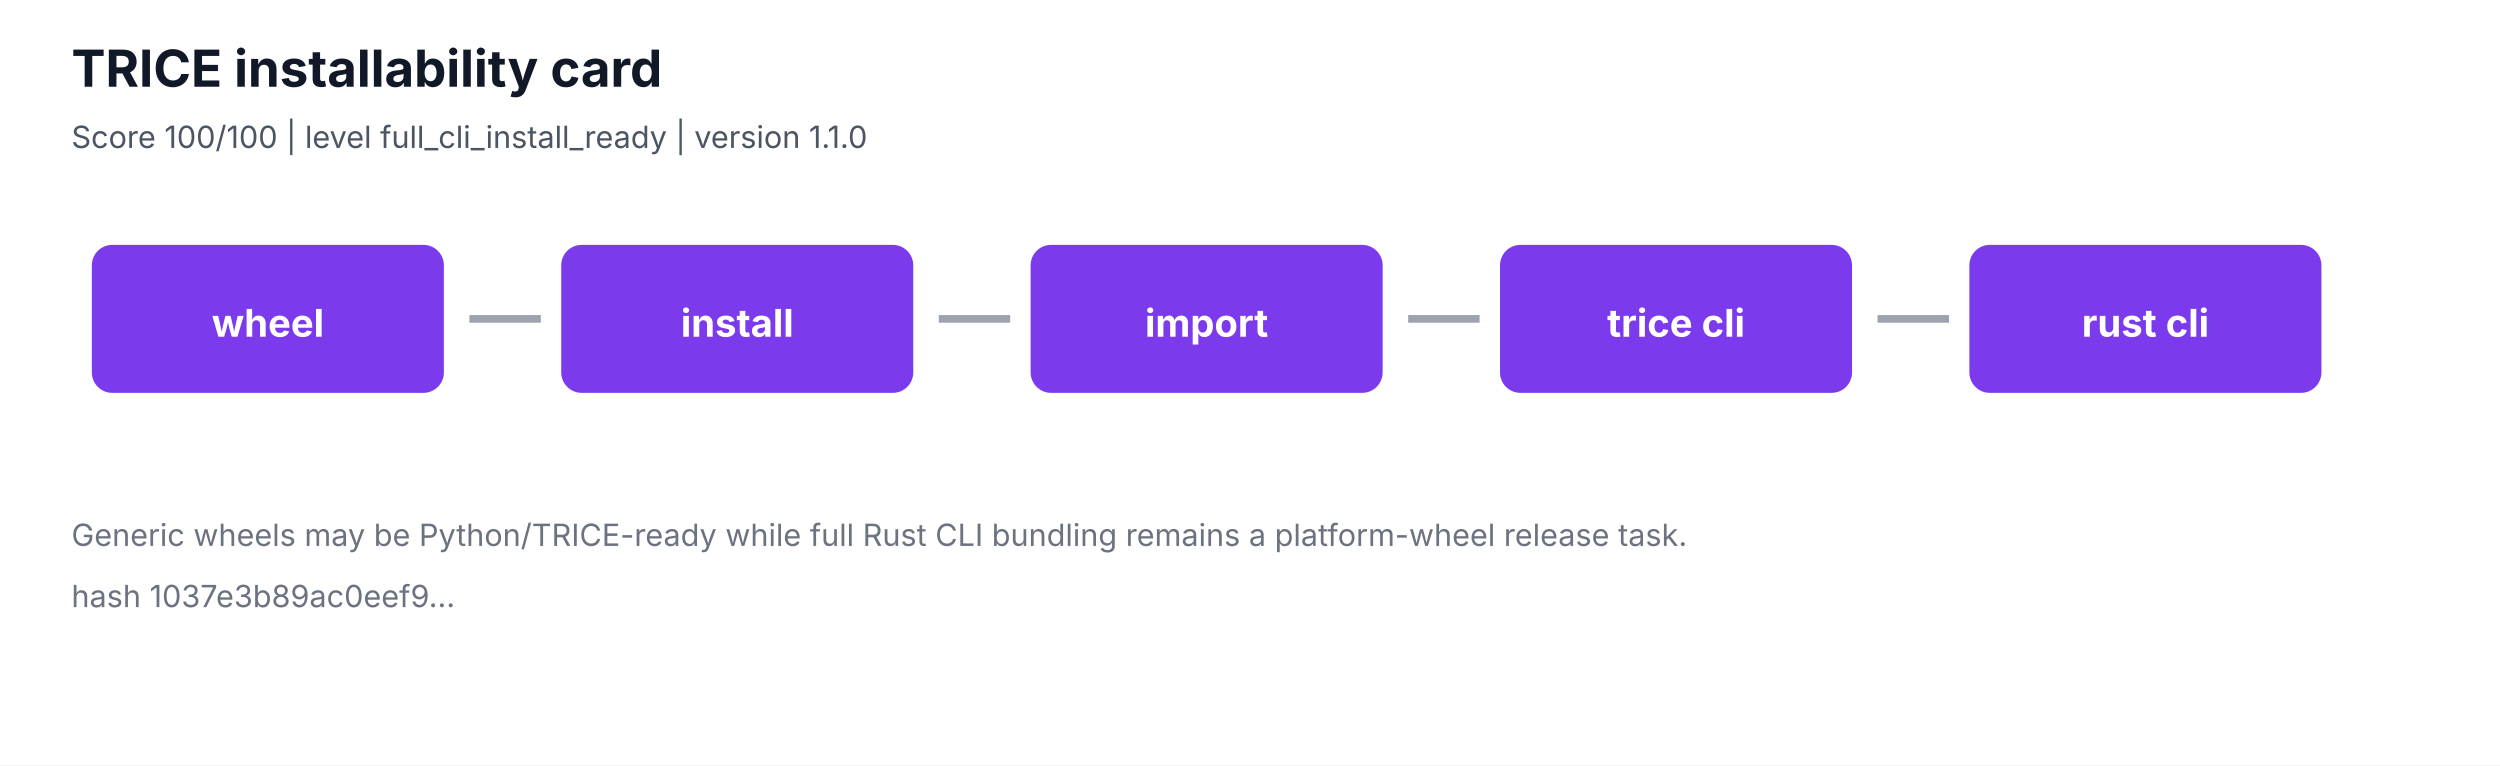
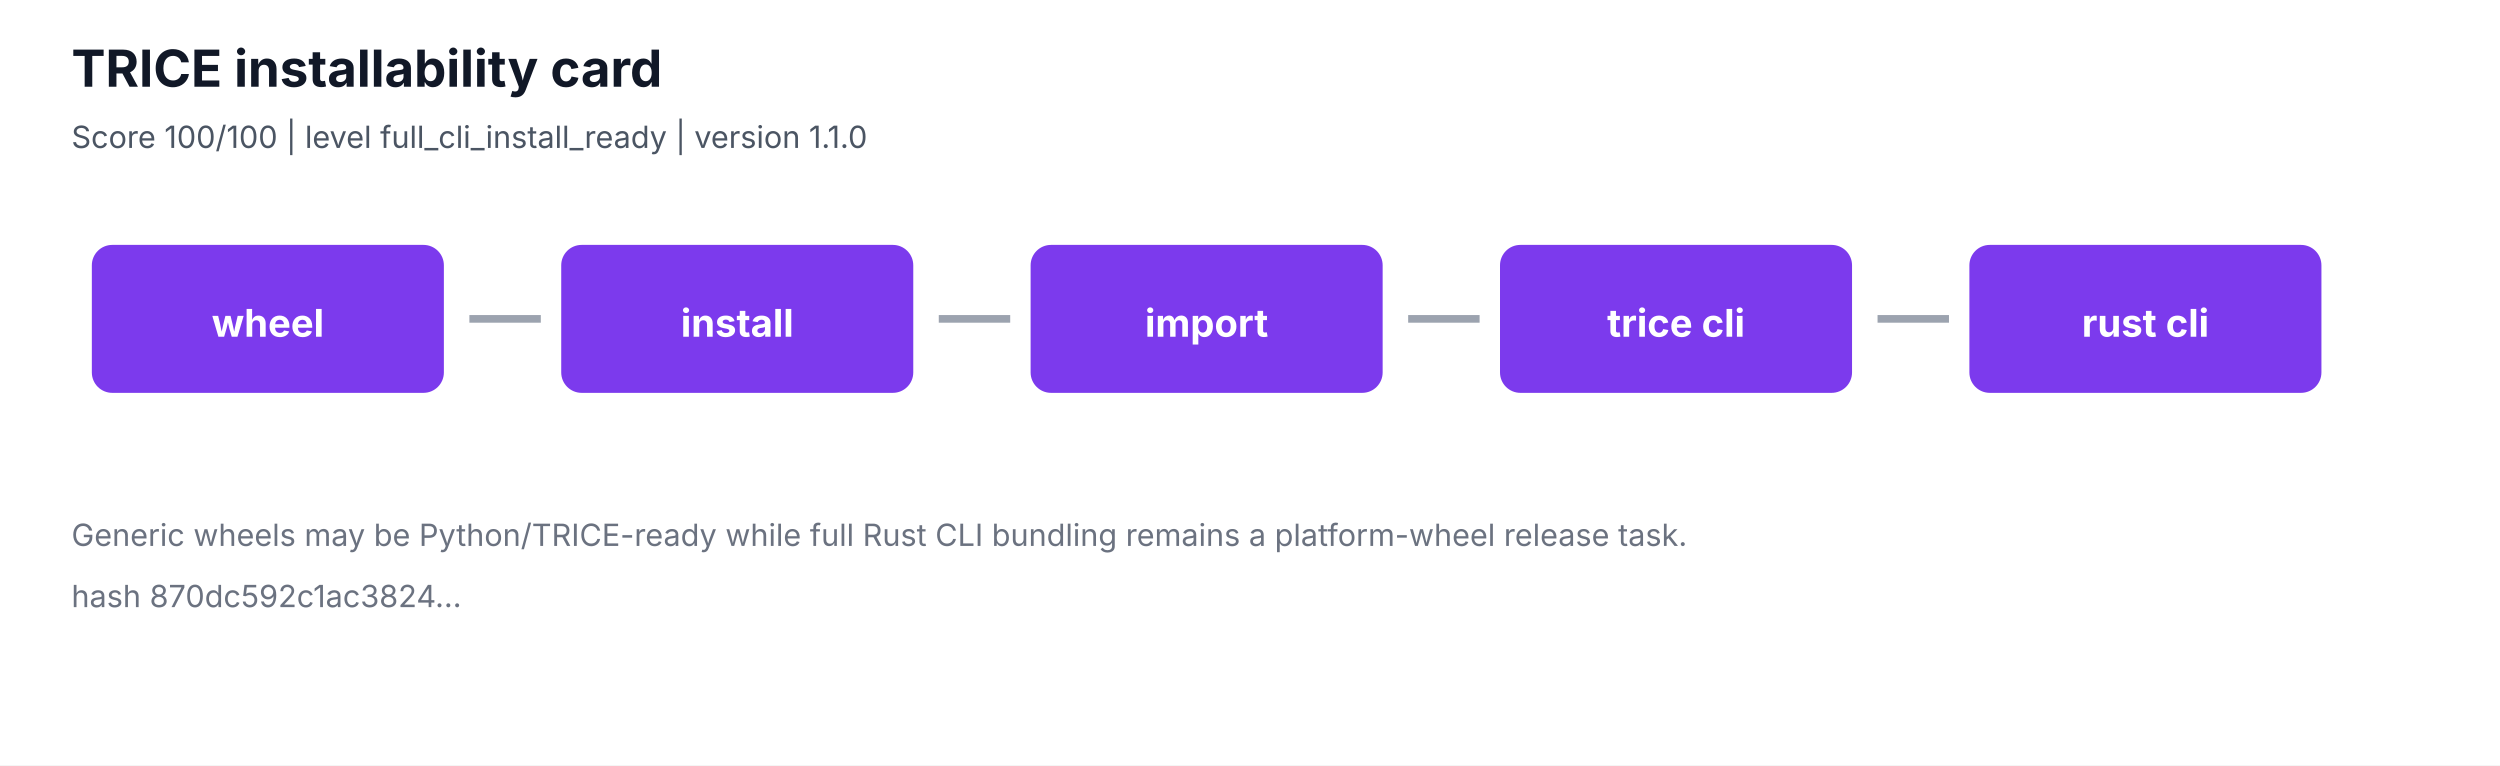
<svg xmlns="http://www.w3.org/2000/svg" width="980" height="300" viewBox="0 0 980 300">
  <rect width="100%" height="100%" fill="#ffffff" />
  <text x="28" y="34" font-family="Inter,Segoe UI,Arial" font-size="20" font-weight="700" fill="#111827">TRICE installability card</text>
  <text x="28" y="58" font-family="Inter,Segoe UI,Arial" font-size="12" fill="#4b5563">Score 100/100 | level full_cli_install_ready | version 1.1.0</text>
  <rect x="36" y="96" width="138" height="58" rx="8" fill="#7c3aed" />
  <text x="105" y="132" text-anchor="middle" font-family="Inter,Segoe UI,Arial" font-size="15" font-weight="700" fill="#ffffff">wheel</text>
  <line x1="184" y1="125" x2="212" y2="125" stroke="#9ca3af" stroke-width="3" />
  <rect x="220" y="96" width="138" height="58" rx="8" fill="#7c3aed" />
  <text x="289" y="132" text-anchor="middle" font-family="Inter,Segoe UI,Arial" font-size="15" font-weight="700" fill="#ffffff">install</text>
  <line x1="368" y1="125" x2="396" y2="125" stroke="#9ca3af" stroke-width="3" />
  <rect x="404" y="96" width="138" height="58" rx="8" fill="#7c3aed" />
  <text x="473" y="132" text-anchor="middle" font-family="Inter,Segoe UI,Arial" font-size="15" font-weight="700" fill="#ffffff">import</text>
  <line x1="552" y1="125" x2="580" y2="125" stroke="#9ca3af" stroke-width="3" />
  <rect x="588" y="96" width="138" height="58" rx="8" fill="#7c3aed" />
  <text x="657" y="132" text-anchor="middle" font-family="Inter,Segoe UI,Arial" font-size="15" font-weight="700" fill="#ffffff">trice cli</text>
  <line x1="736" y1="125" x2="764" y2="125" stroke="#9ca3af" stroke-width="3" />
  <rect x="772" y="96" width="138" height="58" rx="8" fill="#7c3aed" />
  <text x="841" y="132" text-anchor="middle" font-family="Inter,Segoe UI,Arial" font-size="15" font-weight="700" fill="#ffffff">rust cli</text>
  <text x="28" y="214" font-family="Inter,Segoe UI,Arial" font-size="12" fill="#6b7280">Generic wheels may be Python/TRICE-ready while full Rust CLI bundling remains a platform-wheel release task.</text>
-   <text x="28" y="238" font-family="Inter,Segoe UI,Arial" font-size="12" fill="#6b7280">hash 1037e3b89ac0eef9...</text>
+   <text x="28" y="238" font-family="Inter,Segoe UI,Arial" font-size="12" fill="#6b7280">hash 870dc592c1ac3824...</text>
</svg>
